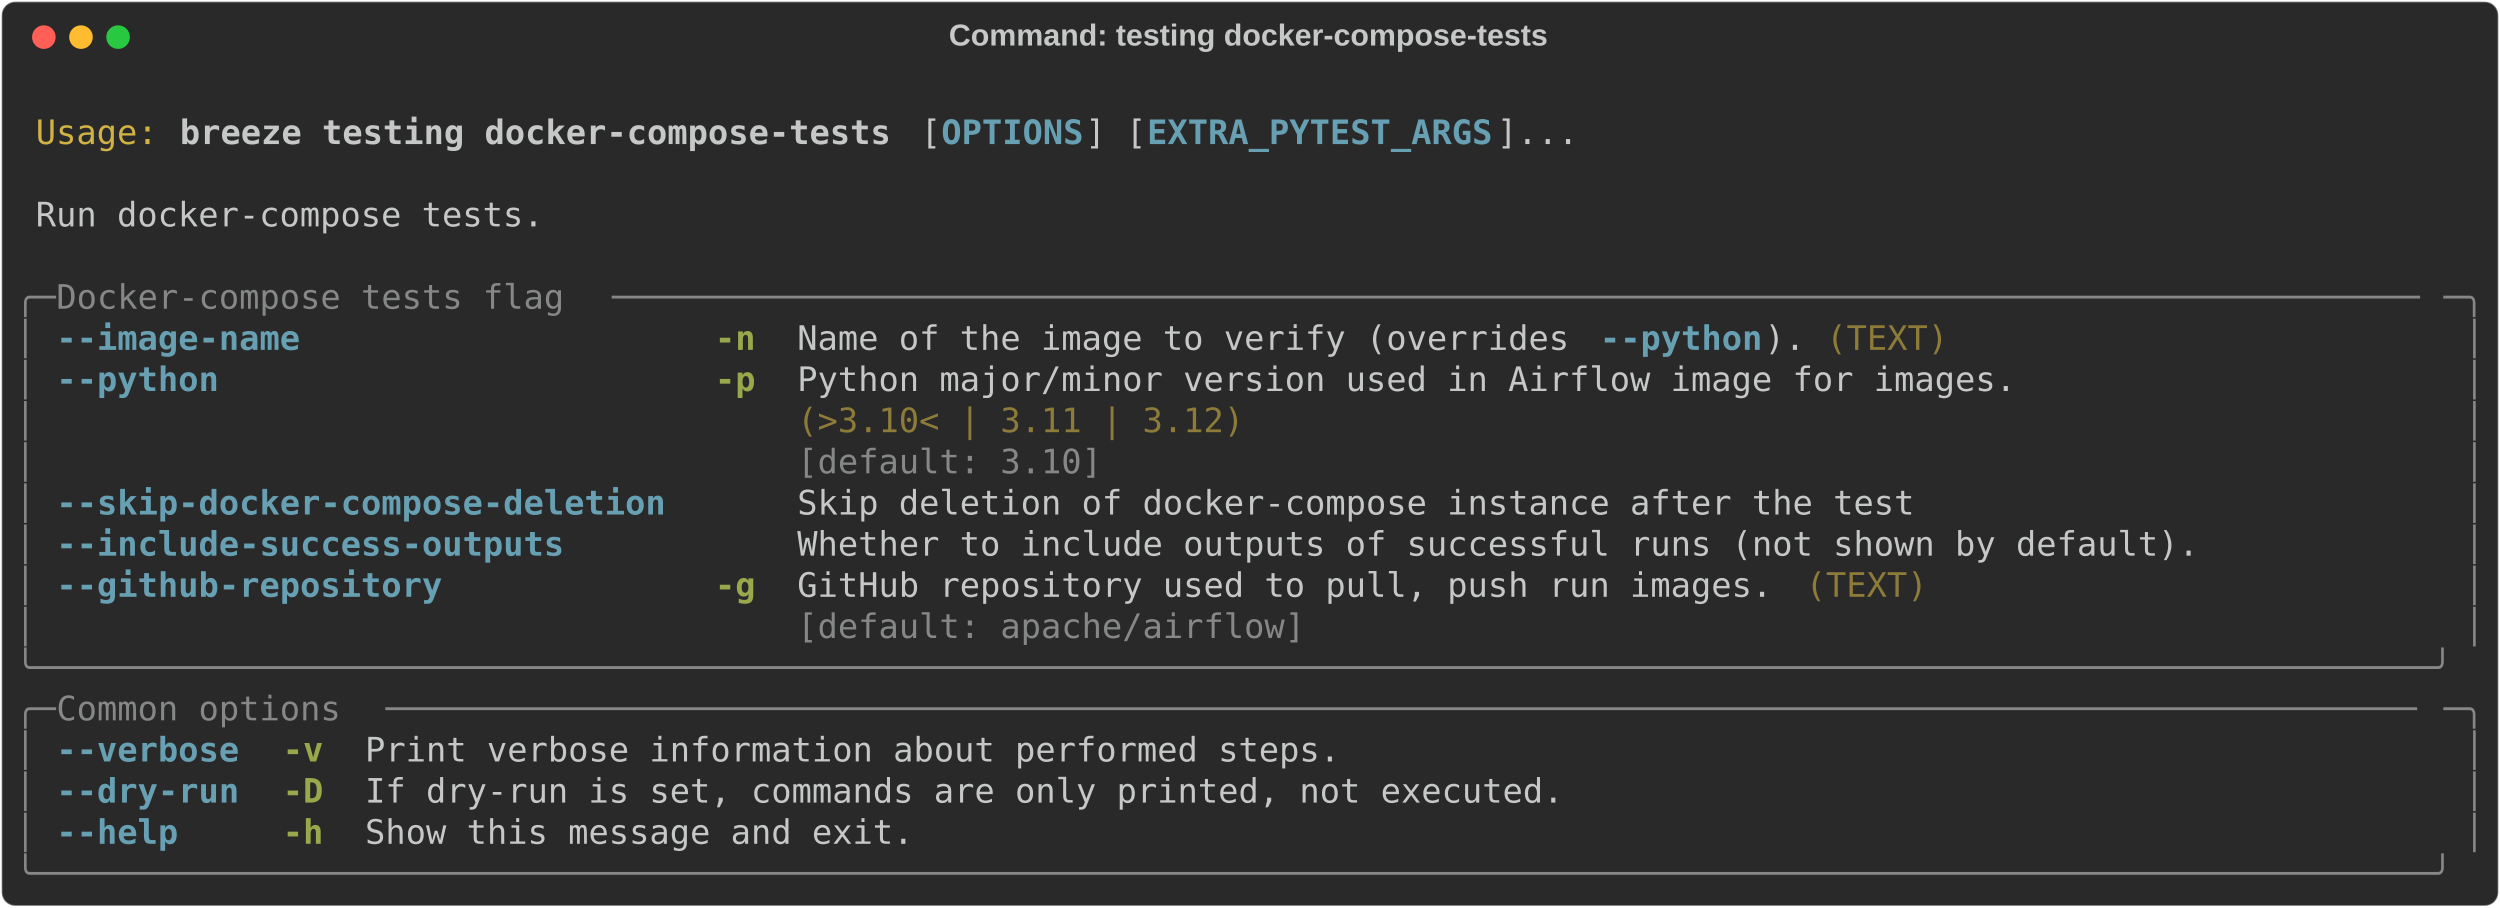
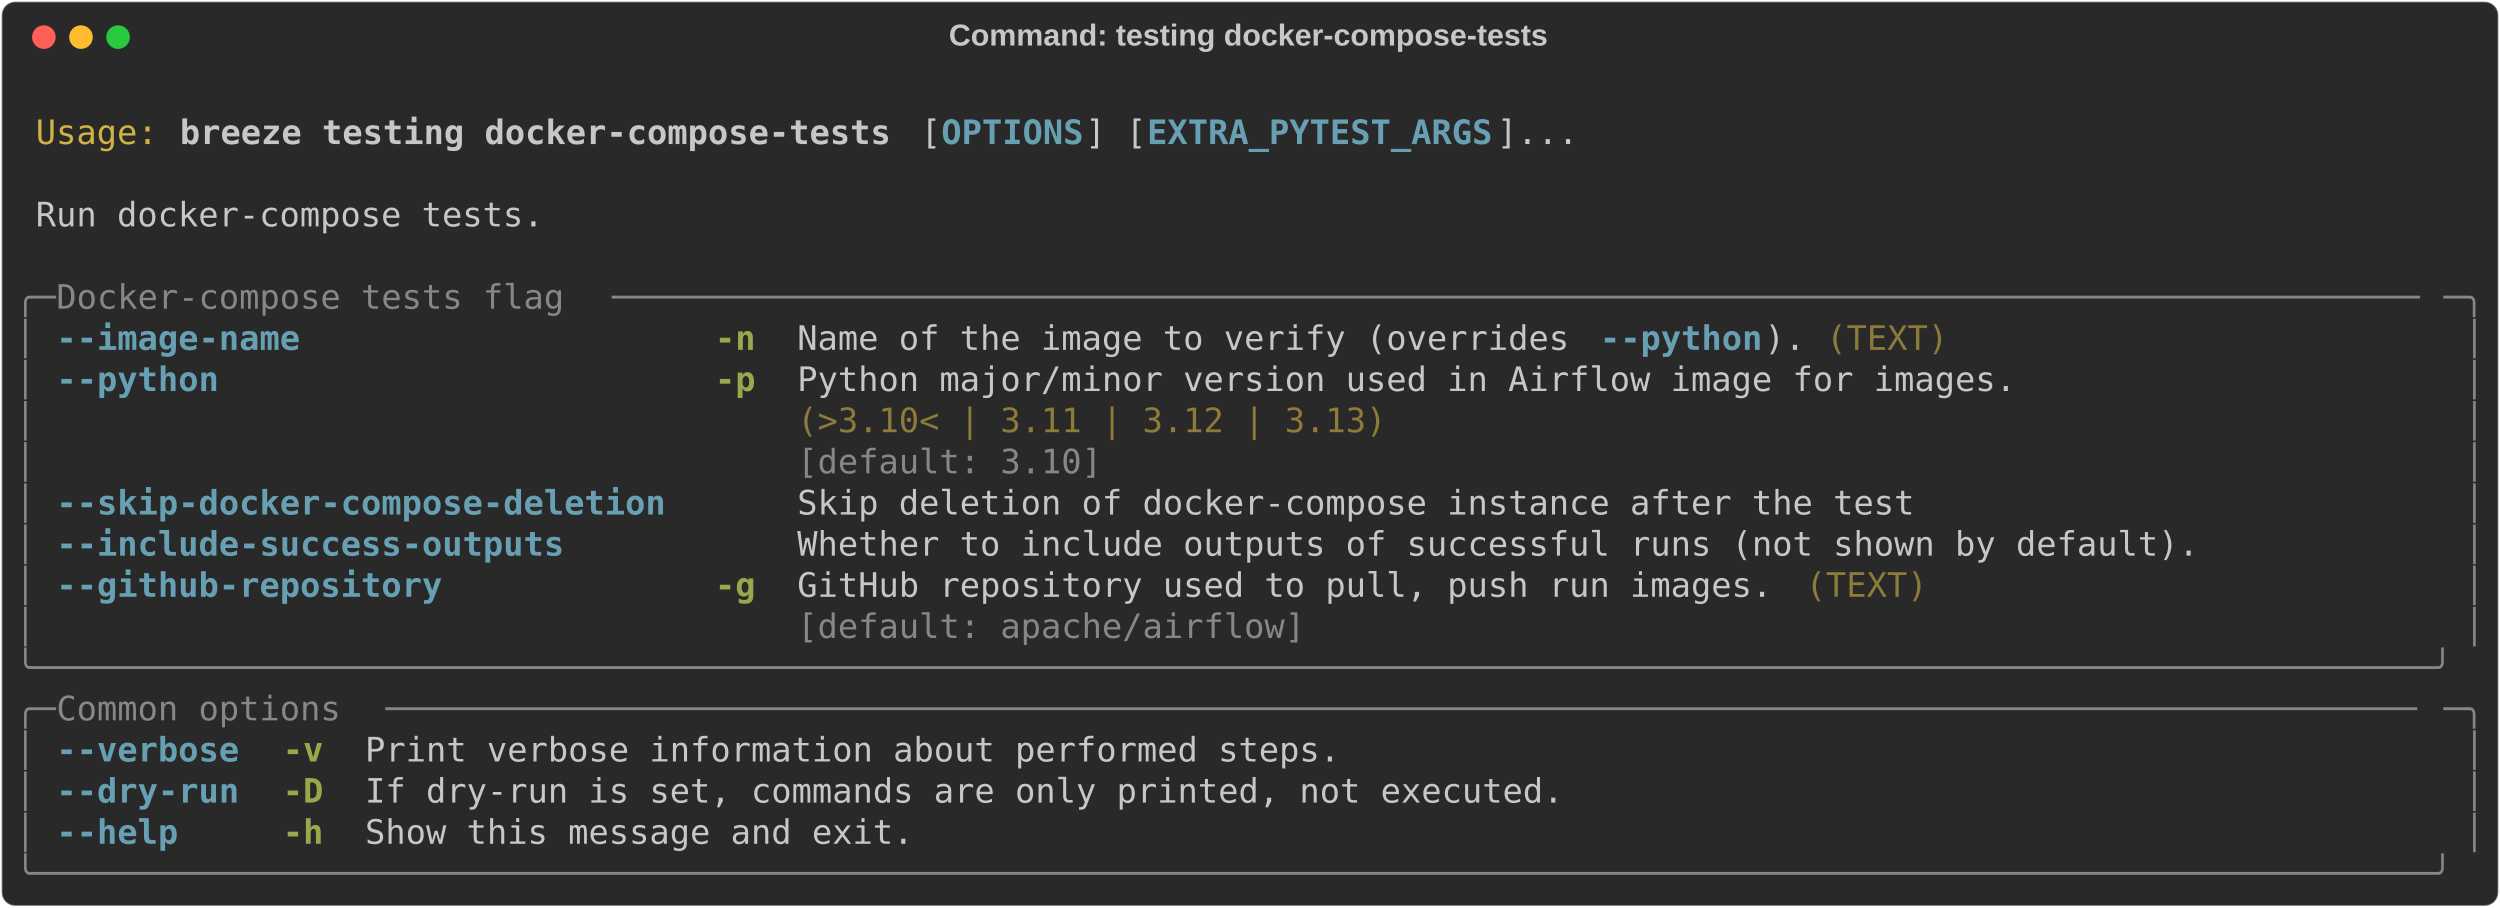
<svg xmlns="http://www.w3.org/2000/svg" class="rich-terminal" viewBox="0 0 1482 538.0">
  <style>

    @font-face {
        font-family: "Fira Code";
        src: local("FiraCode-Regular"),
                url("https://cdnjs.cloudflare.com/ajax/libs/firacode/6.2.0/woff2/FiraCode-Regular.woff2") format("woff2"),
                url("https://cdnjs.cloudflare.com/ajax/libs/firacode/6.2.0/woff/FiraCode-Regular.woff") format("woff");
        font-style: normal;
        font-weight: 400;
    }
    @font-face {
        font-family: "Fira Code";
        src: local("FiraCode-Bold"),
                url("https://cdnjs.cloudflare.com/ajax/libs/firacode/6.2.0/woff2/FiraCode-Bold.woff2") format("woff2"),
                url("https://cdnjs.cloudflare.com/ajax/libs/firacode/6.2.0/woff/FiraCode-Bold.woff") format("woff");
        font-style: bold;
        font-weight: 700;
    }

    .breeze-testing-docker-compose-tests-matrix {
        font-family: Fira Code, monospace;
        font-size: 20px;
        line-height: 24.4px;
        font-variant-east-asian: full-width;
    }

    .breeze-testing-docker-compose-tests-title {
        font-size: 18px;
        font-weight: bold;
        font-family: arial;
    }

    .breeze-testing-docker-compose-tests-r1 { fill: #c5c8c6 }
.breeze-testing-docker-compose-tests-r2 { fill: #d0b344 }
.breeze-testing-docker-compose-tests-r3 { fill: #c5c8c6;font-weight: bold }
.breeze-testing-docker-compose-tests-r4 { fill: #68a0b3;font-weight: bold }
.breeze-testing-docker-compose-tests-r5 { fill: #868887 }
.breeze-testing-docker-compose-tests-r6 { fill: #98a84b;font-weight: bold }
.breeze-testing-docker-compose-tests-r7 { fill: #8d7b39 }
    </style>
  <defs>
    <clipPath id="breeze-testing-docker-compose-tests-clip-terminal">
      <rect x="0" y="0" width="1463.0" height="487.0" />
    </clipPath>
    <clipPath id="breeze-testing-docker-compose-tests-line-0">
      <rect x="0" y="1.5" width="1464" height="24.65" />
    </clipPath>
    <clipPath id="breeze-testing-docker-compose-tests-line-1">
      <rect x="0" y="25.9" width="1464" height="24.65" />
    </clipPath>
    <clipPath id="breeze-testing-docker-compose-tests-line-2">
      <rect x="0" y="50.3" width="1464" height="24.65" />
    </clipPath>
    <clipPath id="breeze-testing-docker-compose-tests-line-3">
      <rect x="0" y="74.7" width="1464" height="24.65" />
    </clipPath>
    <clipPath id="breeze-testing-docker-compose-tests-line-4">
      <rect x="0" y="99.1" width="1464" height="24.65" />
    </clipPath>
    <clipPath id="breeze-testing-docker-compose-tests-line-5">
      <rect x="0" y="123.5" width="1464" height="24.65" />
    </clipPath>
    <clipPath id="breeze-testing-docker-compose-tests-line-6">
      <rect x="0" y="147.9" width="1464" height="24.65" />
    </clipPath>
    <clipPath id="breeze-testing-docker-compose-tests-line-7">
      <rect x="0" y="172.3" width="1464" height="24.65" />
    </clipPath>
    <clipPath id="breeze-testing-docker-compose-tests-line-8">
      <rect x="0" y="196.7" width="1464" height="24.65" />
    </clipPath>
    <clipPath id="breeze-testing-docker-compose-tests-line-9">
      <rect x="0" y="221.1" width="1464" height="24.65" />
    </clipPath>
    <clipPath id="breeze-testing-docker-compose-tests-line-10">
      <rect x="0" y="245.5" width="1464" height="24.65" />
    </clipPath>
    <clipPath id="breeze-testing-docker-compose-tests-line-11">
      <rect x="0" y="269.9" width="1464" height="24.65" />
    </clipPath>
    <clipPath id="breeze-testing-docker-compose-tests-line-12">
      <rect x="0" y="294.3" width="1464" height="24.65" />
    </clipPath>
    <clipPath id="breeze-testing-docker-compose-tests-line-13">
      <rect x="0" y="318.7" width="1464" height="24.65" />
    </clipPath>
    <clipPath id="breeze-testing-docker-compose-tests-line-14">
      <rect x="0" y="343.1" width="1464" height="24.65" />
    </clipPath>
    <clipPath id="breeze-testing-docker-compose-tests-line-15">
      <rect x="0" y="367.5" width="1464" height="24.65" />
    </clipPath>
    <clipPath id="breeze-testing-docker-compose-tests-line-16">
      <rect x="0" y="391.9" width="1464" height="24.65" />
    </clipPath>
    <clipPath id="breeze-testing-docker-compose-tests-line-17">
      <rect x="0" y="416.3" width="1464" height="24.65" />
    </clipPath>
    <clipPath id="breeze-testing-docker-compose-tests-line-18">
      <rect x="0" y="440.7" width="1464" height="24.65" />
    </clipPath>
  </defs>
  <rect fill="#292929" stroke="rgba(255,255,255,0.35)" stroke-width="1" x="1" y="1" width="1480" height="536" rx="8" />
  <text class="breeze-testing-docker-compose-tests-title" fill="#c5c8c6" text-anchor="middle" x="740" y="27">Command: testing docker-compose-tests</text>
  <g transform="translate(26,22)">
    <circle cx="0" cy="0" r="7" fill="#ff5f57" />
    <circle cx="22" cy="0" r="7" fill="#febc2e" />
    <circle cx="44" cy="0" r="7" fill="#28c840" />
  </g>
  <g transform="translate(9, 41)" clip-path="url(#breeze-testing-docker-compose-tests-clip-terminal)">
    <g class="breeze-testing-docker-compose-tests-matrix">
      <text class="breeze-testing-docker-compose-tests-r1" x="1464" y="20" textLength="12.2" clip-path="url(#breeze-testing-docker-compose-tests-line-0)">
</text>
      <text class="breeze-testing-docker-compose-tests-r2" x="12.2" y="44.4" textLength="73.2" clip-path="url(#breeze-testing-docker-compose-tests-line-1)">Usage:</text>
      <text class="breeze-testing-docker-compose-tests-r3" x="97.6" y="44.4" textLength="427" clip-path="url(#breeze-testing-docker-compose-tests-line-1)">breeze testing docker-compose-tests</text>
      <text class="breeze-testing-docker-compose-tests-r1" x="536.8" y="44.4" textLength="12.2" clip-path="url(#breeze-testing-docker-compose-tests-line-1)">[</text>
      <text class="breeze-testing-docker-compose-tests-r4" x="549" y="44.4" textLength="85.4" clip-path="url(#breeze-testing-docker-compose-tests-line-1)">OPTIONS</text>
      <text class="breeze-testing-docker-compose-tests-r1" x="634.4" y="44.4" textLength="36.6" clip-path="url(#breeze-testing-docker-compose-tests-line-1)">] [</text>
      <text class="breeze-testing-docker-compose-tests-r4" x="671" y="44.4" textLength="207.4" clip-path="url(#breeze-testing-docker-compose-tests-line-1)">EXTRA_PYTEST_ARGS</text>
      <text class="breeze-testing-docker-compose-tests-r1" x="878.4" y="44.4" textLength="48.8" clip-path="url(#breeze-testing-docker-compose-tests-line-1)">]...</text>
      <text class="breeze-testing-docker-compose-tests-r1" x="1464" y="44.4" textLength="12.2" clip-path="url(#breeze-testing-docker-compose-tests-line-1)">
</text>
      <text class="breeze-testing-docker-compose-tests-r1" x="1464" y="68.8" textLength="12.2" clip-path="url(#breeze-testing-docker-compose-tests-line-2)">
</text>
      <text class="breeze-testing-docker-compose-tests-r1" x="12.2" y="93.2" textLength="305" clip-path="url(#breeze-testing-docker-compose-tests-line-3)">Run docker-compose tests.</text>
      <text class="breeze-testing-docker-compose-tests-r1" x="1464" y="93.2" textLength="12.2" clip-path="url(#breeze-testing-docker-compose-tests-line-3)">
</text>
      <text class="breeze-testing-docker-compose-tests-r1" x="1464" y="117.6" textLength="12.2" clip-path="url(#breeze-testing-docker-compose-tests-line-4)">
</text>
      <text class="breeze-testing-docker-compose-tests-r5" x="0" y="142" textLength="24.4" clip-path="url(#breeze-testing-docker-compose-tests-line-5)">╭─</text>
      <text class="breeze-testing-docker-compose-tests-r5" x="24.4" y="142" textLength="329.4" clip-path="url(#breeze-testing-docker-compose-tests-line-5)"> Docker-compose tests flag </text>
      <text class="breeze-testing-docker-compose-tests-r5" x="353.8" y="142" textLength="1085.8" clip-path="url(#breeze-testing-docker-compose-tests-line-5)">─────────────────────────────────────────────────────────────────────────────────────────</text>
      <text class="breeze-testing-docker-compose-tests-r5" x="1439.6" y="142" textLength="24.4" clip-path="url(#breeze-testing-docker-compose-tests-line-5)">─╮</text>
      <text class="breeze-testing-docker-compose-tests-r1" x="1464" y="142" textLength="12.2" clip-path="url(#breeze-testing-docker-compose-tests-line-5)">
</text>
      <text class="breeze-testing-docker-compose-tests-r5" x="0" y="166.4" textLength="12.2" clip-path="url(#breeze-testing-docker-compose-tests-line-6)">│</text>
      <text class="breeze-testing-docker-compose-tests-r4" x="24.4" y="166.4" textLength="146.4" clip-path="url(#breeze-testing-docker-compose-tests-line-6)">--image-name</text>
      <text class="breeze-testing-docker-compose-tests-r6" x="414.8" y="166.4" textLength="24.4" clip-path="url(#breeze-testing-docker-compose-tests-line-6)">-n</text>
      <text class="breeze-testing-docker-compose-tests-r1" x="463.6" y="166.4" textLength="475.8" clip-path="url(#breeze-testing-docker-compose-tests-line-6)">Name of the image to verify (overrides </text>
      <text class="breeze-testing-docker-compose-tests-r4" x="939.4" y="166.4" textLength="97.6" clip-path="url(#breeze-testing-docker-compose-tests-line-6)">--python</text>
      <text class="breeze-testing-docker-compose-tests-r1" x="1037" y="166.4" textLength="24.4" clip-path="url(#breeze-testing-docker-compose-tests-line-6)">).</text>
      <text class="breeze-testing-docker-compose-tests-r7" x="1073.6" y="166.4" textLength="73.2" clip-path="url(#breeze-testing-docker-compose-tests-line-6)">(TEXT)</text>
      <text class="breeze-testing-docker-compose-tests-r5" x="1451.8" y="166.4" textLength="12.2" clip-path="url(#breeze-testing-docker-compose-tests-line-6)">│</text>
      <text class="breeze-testing-docker-compose-tests-r1" x="1464" y="166.4" textLength="12.2" clip-path="url(#breeze-testing-docker-compose-tests-line-6)">
</text>
      <text class="breeze-testing-docker-compose-tests-r5" x="0" y="190.8" textLength="12.2" clip-path="url(#breeze-testing-docker-compose-tests-line-7)">│</text>
      <text class="breeze-testing-docker-compose-tests-r4" x="24.4" y="190.8" textLength="97.6" clip-path="url(#breeze-testing-docker-compose-tests-line-7)">--python</text>
      <text class="breeze-testing-docker-compose-tests-r6" x="414.8" y="190.8" textLength="24.4" clip-path="url(#breeze-testing-docker-compose-tests-line-7)">-p</text>
      <text class="breeze-testing-docker-compose-tests-r1" x="463.6" y="190.8" textLength="732" clip-path="url(#breeze-testing-docker-compose-tests-line-7)">Python major/minor version used in Airflow image for images.</text>
      <text class="breeze-testing-docker-compose-tests-r5" x="1451.8" y="190.8" textLength="12.2" clip-path="url(#breeze-testing-docker-compose-tests-line-7)">│</text>
      <text class="breeze-testing-docker-compose-tests-r1" x="1464" y="190.8" textLength="12.2" clip-path="url(#breeze-testing-docker-compose-tests-line-7)">
</text>
      <text class="breeze-testing-docker-compose-tests-r5" x="0" y="215.2" textLength="12.2" clip-path="url(#breeze-testing-docker-compose-tests-line-8)">│</text>
-       <text class="breeze-testing-docker-compose-tests-r7" x="463.6" y="215.2" textLength="732" clip-path="url(#breeze-testing-docker-compose-tests-line-8)">(&gt;3.10&lt; | 3.11 | 3.12)                                      </text>
+       <text class="breeze-testing-docker-compose-tests-r7" x="463.6" y="215.2" textLength="732" clip-path="url(#breeze-testing-docker-compose-tests-line-8)">(&gt;3.10&lt; | 3.11 | 3.12 | 3.13)                               </text>
      <text class="breeze-testing-docker-compose-tests-r5" x="1451.8" y="215.2" textLength="12.2" clip-path="url(#breeze-testing-docker-compose-tests-line-8)">│</text>
      <text class="breeze-testing-docker-compose-tests-r1" x="1464" y="215.2" textLength="12.2" clip-path="url(#breeze-testing-docker-compose-tests-line-8)">
</text>
      <text class="breeze-testing-docker-compose-tests-r5" x="0" y="239.6" textLength="12.2" clip-path="url(#breeze-testing-docker-compose-tests-line-9)">│</text>
      <text class="breeze-testing-docker-compose-tests-r5" x="463.6" y="239.6" textLength="732" clip-path="url(#breeze-testing-docker-compose-tests-line-9)">[default: 3.10]                                             </text>
      <text class="breeze-testing-docker-compose-tests-r5" x="1451.8" y="239.6" textLength="12.2" clip-path="url(#breeze-testing-docker-compose-tests-line-9)">│</text>
      <text class="breeze-testing-docker-compose-tests-r1" x="1464" y="239.6" textLength="12.2" clip-path="url(#breeze-testing-docker-compose-tests-line-9)">
</text>
      <text class="breeze-testing-docker-compose-tests-r5" x="0" y="264" textLength="12.2" clip-path="url(#breeze-testing-docker-compose-tests-line-10)">│</text>
      <text class="breeze-testing-docker-compose-tests-r4" x="24.4" y="264" textLength="366" clip-path="url(#breeze-testing-docker-compose-tests-line-10)">--skip-docker-compose-deletion</text>
      <text class="breeze-testing-docker-compose-tests-r1" x="463.6" y="264" textLength="671" clip-path="url(#breeze-testing-docker-compose-tests-line-10)">Skip deletion of docker-compose instance after the test</text>
      <text class="breeze-testing-docker-compose-tests-r5" x="1451.8" y="264" textLength="12.2" clip-path="url(#breeze-testing-docker-compose-tests-line-10)">│</text>
      <text class="breeze-testing-docker-compose-tests-r1" x="1464" y="264" textLength="12.2" clip-path="url(#breeze-testing-docker-compose-tests-line-10)">
</text>
      <text class="breeze-testing-docker-compose-tests-r5" x="0" y="288.4" textLength="12.2" clip-path="url(#breeze-testing-docker-compose-tests-line-11)">│</text>
      <text class="breeze-testing-docker-compose-tests-r4" x="24.4" y="288.4" textLength="305" clip-path="url(#breeze-testing-docker-compose-tests-line-11)">--include-success-outputs</text>
      <text class="breeze-testing-docker-compose-tests-r1" x="463.6" y="288.4" textLength="841.8" clip-path="url(#breeze-testing-docker-compose-tests-line-11)">Whether to include outputs of successful runs (not shown by default).</text>
      <text class="breeze-testing-docker-compose-tests-r5" x="1451.8" y="288.4" textLength="12.2" clip-path="url(#breeze-testing-docker-compose-tests-line-11)">│</text>
      <text class="breeze-testing-docker-compose-tests-r1" x="1464" y="288.4" textLength="12.2" clip-path="url(#breeze-testing-docker-compose-tests-line-11)">
</text>
      <text class="breeze-testing-docker-compose-tests-r5" x="0" y="312.8" textLength="12.2" clip-path="url(#breeze-testing-docker-compose-tests-line-12)">│</text>
      <text class="breeze-testing-docker-compose-tests-r4" x="24.4" y="312.8" textLength="231.8" clip-path="url(#breeze-testing-docker-compose-tests-line-12)">--github-repository</text>
      <text class="breeze-testing-docker-compose-tests-r6" x="414.8" y="312.8" textLength="24.4" clip-path="url(#breeze-testing-docker-compose-tests-line-12)">-g</text>
      <text class="breeze-testing-docker-compose-tests-r1" x="463.6" y="312.8" textLength="585.6" clip-path="url(#breeze-testing-docker-compose-tests-line-12)">GitHub repository used to pull, push run images.</text>
      <text class="breeze-testing-docker-compose-tests-r7" x="1061.4" y="312.8" textLength="73.2" clip-path="url(#breeze-testing-docker-compose-tests-line-12)">(TEXT)</text>
      <text class="breeze-testing-docker-compose-tests-r5" x="1451.8" y="312.8" textLength="12.2" clip-path="url(#breeze-testing-docker-compose-tests-line-12)">│</text>
      <text class="breeze-testing-docker-compose-tests-r1" x="1464" y="312.8" textLength="12.2" clip-path="url(#breeze-testing-docker-compose-tests-line-12)">
</text>
      <text class="breeze-testing-docker-compose-tests-r5" x="0" y="337.2" textLength="12.2" clip-path="url(#breeze-testing-docker-compose-tests-line-13)">│</text>
      <text class="breeze-testing-docker-compose-tests-r5" x="463.6" y="337.2" textLength="585.6" clip-path="url(#breeze-testing-docker-compose-tests-line-13)">[default: apache/airflow]                       </text>
      <text class="breeze-testing-docker-compose-tests-r5" x="1451.8" y="337.2" textLength="12.2" clip-path="url(#breeze-testing-docker-compose-tests-line-13)">│</text>
      <text class="breeze-testing-docker-compose-tests-r1" x="1464" y="337.2" textLength="12.2" clip-path="url(#breeze-testing-docker-compose-tests-line-13)">
</text>
      <text class="breeze-testing-docker-compose-tests-r5" x="0" y="361.6" textLength="1464" clip-path="url(#breeze-testing-docker-compose-tests-line-14)">╰──────────────────────────────────────────────────────────────────────────────────────────────────────────────────────╯</text>
      <text class="breeze-testing-docker-compose-tests-r1" x="1464" y="361.6" textLength="12.2" clip-path="url(#breeze-testing-docker-compose-tests-line-14)">
</text>
      <text class="breeze-testing-docker-compose-tests-r5" x="0" y="386" textLength="24.4" clip-path="url(#breeze-testing-docker-compose-tests-line-15)">╭─</text>
      <text class="breeze-testing-docker-compose-tests-r5" x="24.4" y="386" textLength="195.2" clip-path="url(#breeze-testing-docker-compose-tests-line-15)"> Common options </text>
      <text class="breeze-testing-docker-compose-tests-r5" x="219.6" y="386" textLength="1220" clip-path="url(#breeze-testing-docker-compose-tests-line-15)">────────────────────────────────────────────────────────────────────────────────────────────────────</text>
      <text class="breeze-testing-docker-compose-tests-r5" x="1439.6" y="386" textLength="24.4" clip-path="url(#breeze-testing-docker-compose-tests-line-15)">─╮</text>
      <text class="breeze-testing-docker-compose-tests-r1" x="1464" y="386" textLength="12.2" clip-path="url(#breeze-testing-docker-compose-tests-line-15)">
</text>
      <text class="breeze-testing-docker-compose-tests-r5" x="0" y="410.4" textLength="12.2" clip-path="url(#breeze-testing-docker-compose-tests-line-16)">│</text>
      <text class="breeze-testing-docker-compose-tests-r4" x="24.4" y="410.4" textLength="109.8" clip-path="url(#breeze-testing-docker-compose-tests-line-16)">--verbose</text>
      <text class="breeze-testing-docker-compose-tests-r6" x="158.6" y="410.4" textLength="24.4" clip-path="url(#breeze-testing-docker-compose-tests-line-16)">-v</text>
      <text class="breeze-testing-docker-compose-tests-r1" x="207.4" y="410.4" textLength="585.6" clip-path="url(#breeze-testing-docker-compose-tests-line-16)">Print verbose information about performed steps.</text>
      <text class="breeze-testing-docker-compose-tests-r5" x="1451.8" y="410.4" textLength="12.2" clip-path="url(#breeze-testing-docker-compose-tests-line-16)">│</text>
      <text class="breeze-testing-docker-compose-tests-r1" x="1464" y="410.4" textLength="12.2" clip-path="url(#breeze-testing-docker-compose-tests-line-16)">
</text>
      <text class="breeze-testing-docker-compose-tests-r5" x="0" y="434.8" textLength="12.2" clip-path="url(#breeze-testing-docker-compose-tests-line-17)">│</text>
      <text class="breeze-testing-docker-compose-tests-r4" x="24.4" y="434.8" textLength="109.8" clip-path="url(#breeze-testing-docker-compose-tests-line-17)">--dry-run</text>
      <text class="breeze-testing-docker-compose-tests-r6" x="158.6" y="434.8" textLength="24.4" clip-path="url(#breeze-testing-docker-compose-tests-line-17)">-D</text>
      <text class="breeze-testing-docker-compose-tests-r1" x="207.4" y="434.8" textLength="719.8" clip-path="url(#breeze-testing-docker-compose-tests-line-17)">If dry-run is set, commands are only printed, not executed.</text>
      <text class="breeze-testing-docker-compose-tests-r5" x="1451.8" y="434.8" textLength="12.2" clip-path="url(#breeze-testing-docker-compose-tests-line-17)">│</text>
      <text class="breeze-testing-docker-compose-tests-r1" x="1464" y="434.8" textLength="12.2" clip-path="url(#breeze-testing-docker-compose-tests-line-17)">
</text>
      <text class="breeze-testing-docker-compose-tests-r5" x="0" y="459.2" textLength="12.2" clip-path="url(#breeze-testing-docker-compose-tests-line-18)">│</text>
      <text class="breeze-testing-docker-compose-tests-r4" x="24.4" y="459.2" textLength="73.2" clip-path="url(#breeze-testing-docker-compose-tests-line-18)">--help</text>
      <text class="breeze-testing-docker-compose-tests-r6" x="158.6" y="459.2" textLength="24.4" clip-path="url(#breeze-testing-docker-compose-tests-line-18)">-h</text>
      <text class="breeze-testing-docker-compose-tests-r1" x="207.4" y="459.2" textLength="329.4" clip-path="url(#breeze-testing-docker-compose-tests-line-18)">Show this message and exit.</text>
      <text class="breeze-testing-docker-compose-tests-r5" x="1451.8" y="459.2" textLength="12.2" clip-path="url(#breeze-testing-docker-compose-tests-line-18)">│</text>
      <text class="breeze-testing-docker-compose-tests-r1" x="1464" y="459.2" textLength="12.2" clip-path="url(#breeze-testing-docker-compose-tests-line-18)">
</text>
      <text class="breeze-testing-docker-compose-tests-r5" x="0" y="483.6" textLength="1464" clip-path="url(#breeze-testing-docker-compose-tests-line-19)">╰──────────────────────────────────────────────────────────────────────────────────────────────────────────────────────╯</text>
      <text class="breeze-testing-docker-compose-tests-r1" x="1464" y="483.6" textLength="12.2" clip-path="url(#breeze-testing-docker-compose-tests-line-19)">
</text>
    </g>
  </g>
</svg>
